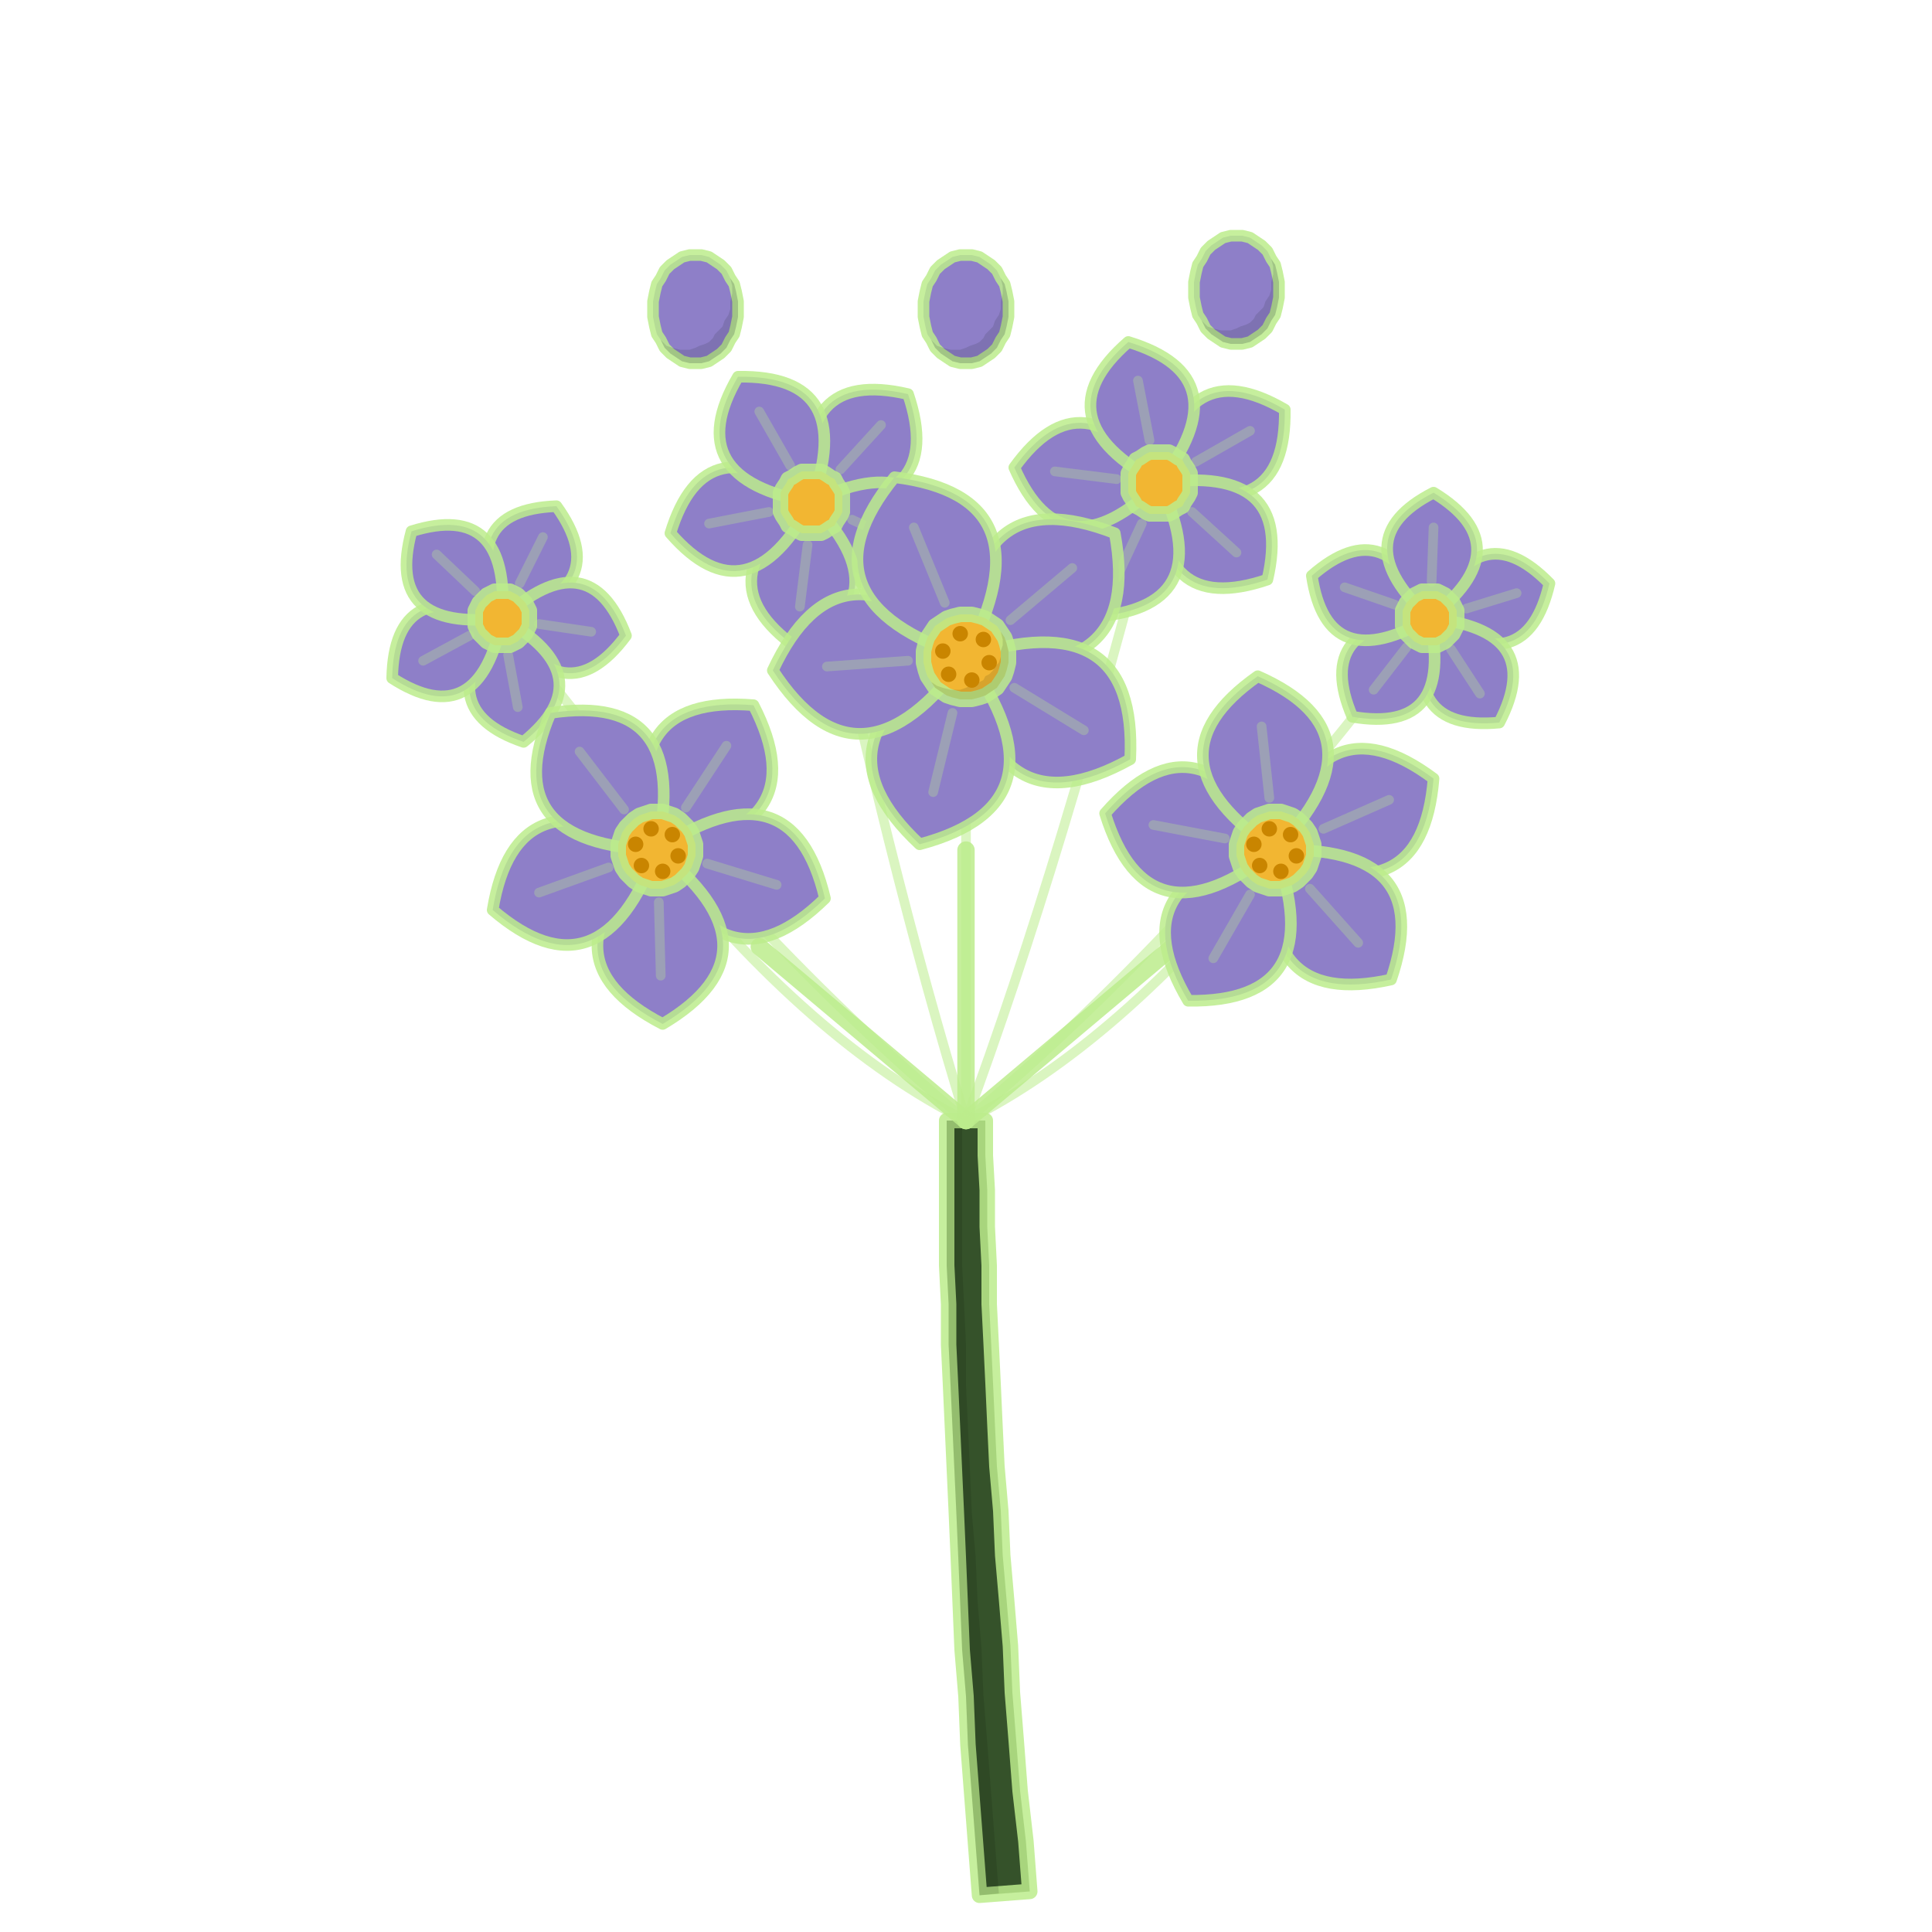
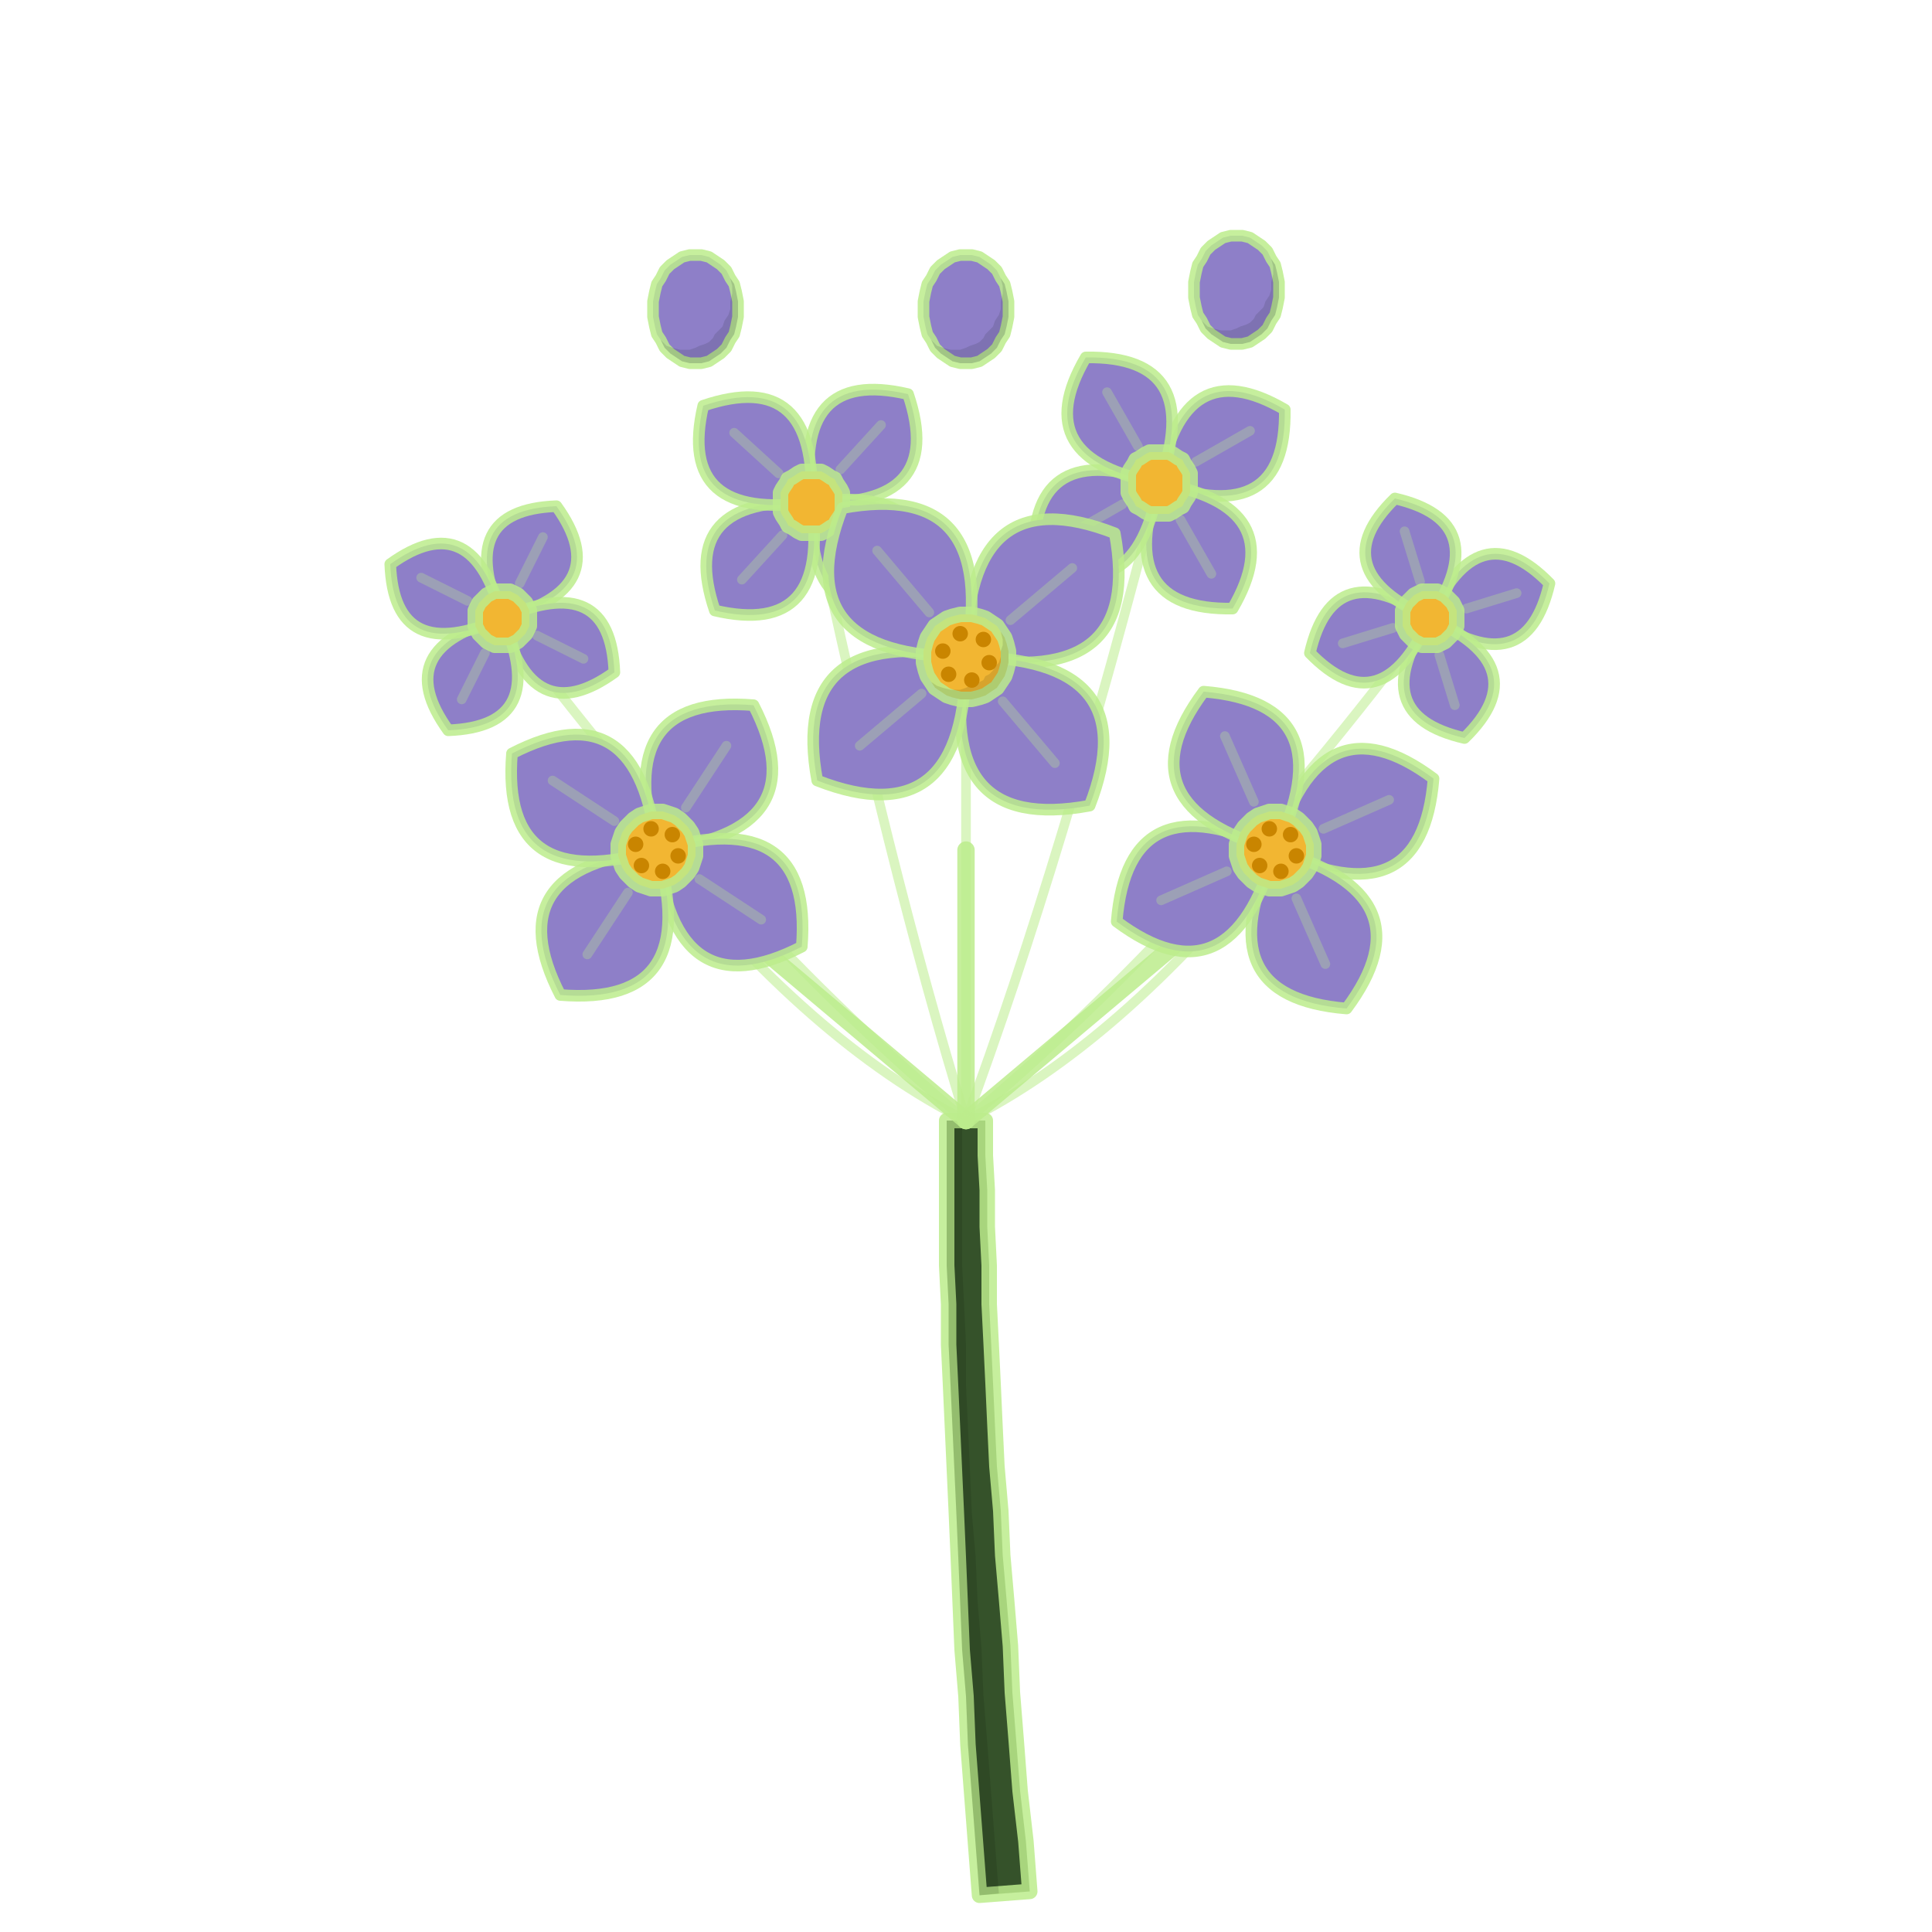
<svg xmlns="http://www.w3.org/2000/svg" width="100" height="100" viewBox="0 0 100 100">
  <g stroke-linecap="round" stroke-linejoin="round">
    <path d="M53.3,97.9 L53.1,95.3 L52.8,92.7 L52.6,90.1 L52.4,87.6 L52.3,85.2 L52.1,82.8 L51.9,80.5 L51.8,78.2 L51.6,75.9 L51.5,73.8 L51.4,71.6 L51.3,69.5 L51.2,67.5 L51.2,65.5 L51.1,63.5 L51.1,61.6 L51,59.8 L51,58 L49,58 L49,59.8 L49,61.7 L49,63.6 L49,65.5 L49.1,67.5 L49.1,69.6 L49.2,71.7 L49.3,73.9 L49.4,76.1 L49.5,78.3 L49.6,80.6 L49.7,83 L49.8,85.4 L50,87.8 L50.1,90.3 L50.3,92.9 L50.5,95.5 L50.7,98.1 Z" fill="#35522A" stroke="#BCEC8C" stroke-width="0.8" stroke-opacity="0.85" />
    <path d="M50.7,98.1 L50.5,95.5 L50.3,92.9 L50.1,90.3 L50,87.8 L49.8,85.4 L49.7,83 L49.6,80.6 L49.5,78.3 L49.4,76.1 L49.3,73.9 L49.2,71.7 L49.1,69.6 L49.1,67.5 L49,65.5 L49,63.6 L49,61.7 L49,59.8 L49,58 L49.8,58 L49.8,59.8 L49.8,61.7 L49.8,63.6 L49.8,65.5 L49.9,67.5 L50,69.6 L50,71.7 L50.1,73.8 L50.2,76 L50.3,78.3 L50.5,80.6 L50.6,82.9 L50.8,85.3 L50.9,87.7 L51.1,90.2 L51.3,92.8 L51.5,95.4 L51.7,98 Z" fill="#020A06" fill-opacity="0.12" stroke="none" />
    <path d="M50,58 L39.3,49" fill="none" stroke="#BCEC8C" stroke-width="0.9" stroke-opacity="0.85" />
    <path d="M50,58 L50,44" fill="none" stroke="#BCEC8C" stroke-width="0.9" stroke-opacity="0.85" />
    <path d="M50,58 L60.7,49" fill="none" stroke="#BCEC8C" stroke-width="0.9" stroke-opacity="0.85" />
    <path d="M50,58 Q55,44.5 60,25" fill="none" stroke="#BCEC8C" stroke-width="0.5" stroke-opacity="0.55" />
    <path d="M60,25 Q66.6,27.4 66.5,21.2 Q61.2,18.1 60,25 Z" fill="#8E7FC8" stroke="#BCEC8C" stroke-width="0.6" stroke-opacity="0.85" />
    <path d="M61.9,23.9 L64.7,22.3" fill="none" stroke="#BCEC8C" stroke-width="0.5" stroke-opacity="0.3" />
-     <path d="M60,25 Q59.7,32 65.6,30 Q67,24 60,25 Z" fill="#8E7FC8" stroke="#BCEC8C" stroke-width="0.6" stroke-opacity="0.85" />
-     <path d="M61.7,26.5 L64,28.6" fill="none" stroke="#BCEC8C" stroke-width="0.5" stroke-opacity="0.3" />
-     <path d="M60,25 Q53.2,26.9 56.9,31.9 Q63.1,31.3 60,25 Z" fill="#8E7FC8" stroke="#BCEC8C" stroke-width="0.6" stroke-opacity="0.85" />
-     <path d="M59.1,27.1 L57.8,29.9" fill="none" stroke="#BCEC8C" stroke-width="0.5" stroke-opacity="0.3" />
-     <path d="M60,25 Q56.1,19.2 52.5,24.2 Q55,29.9 60,25 Z" fill="#8E7FC8" stroke="#BCEC8C" stroke-width="0.6" stroke-opacity="0.85" />
-     <path d="M57.8,24.8 L54.6,24.4" fill="none" stroke="#BCEC8C" stroke-width="0.5" stroke-opacity="0.3" />
-     <path d="M60,25 Q64.3,19.5 58.4,17.7 Q53.8,21.7 60,25 Z" fill="#8E7FC8" stroke="#BCEC8C" stroke-width="0.6" stroke-opacity="0.85" />
-     <path d="M59.5,22.8 L58.9,19.7" fill="none" stroke="#BCEC8C" stroke-width="0.5" stroke-opacity="0.3" />
+     <path d="M60,25 Q57.6,31.6 63.8,31.5 Q66.9,26.2 60,25 Z" fill="#8E7FC8" stroke="#BCEC8C" stroke-width="0.6" stroke-opacity="0.85" />
+     <path d="M61.1,26.9 L62.7,29.7" fill="none" stroke="#BCEC8C" stroke-width="0.5" stroke-opacity="0.3" />
+     <path d="M60,25 Q53.4,22.6 53.5,28.8 Q58.8,31.9 60,25 Z" fill="#8E7FC8" stroke="#BCEC8C" stroke-width="0.6" stroke-opacity="0.85" />
+     <path d="M58.1,26.1 L55.3,27.7" fill="none" stroke="#BCEC8C" stroke-width="0.5" stroke-opacity="0.3" />
+     <path d="M60,25 Q62.4,18.4 56.2,18.5 Q53.1,23.8 60,25 Z" fill="#8E7FC8" stroke="#BCEC8C" stroke-width="0.6" stroke-opacity="0.85" />
+     <path d="M58.9,23.1 L57.3,20.3" fill="none" stroke="#BCEC8C" stroke-width="0.5" stroke-opacity="0.3" />
    <path d="M61.6,25 L61.6,25.3 L61.6,25.5 L61.5,25.7 L61.3,26 L61.2,26.2 L61,26.3 L60.7,26.5 L60.5,26.6 L60.3,26.6 L60,26.6 L59.7,26.6 L59.5,26.6 L59.3,26.5 L59,26.3 L58.8,26.2 L58.7,26 L58.5,25.7 L58.4,25.5 L58.4,25.3 L58.4,25 L58.4,24.7 L58.4,24.5 L58.5,24.3 L58.7,24 L58.8,23.8 L59,23.7 L59.3,23.5 L59.5,23.4 L59.7,23.4 L60,23.4 L60.3,23.4 L60.5,23.4 L60.7,23.5 L61,23.7 L61.2,23.8 L61.3,24 L61.5,24.3 L61.6,24.5 L61.6,24.7 Z" fill="#F2B632" stroke="#BCEC8C" stroke-width="0.8" stroke-opacity="0.85" />
    <path d="M50,58 Q46,45 42,26" fill="none" stroke="#BCEC8C" stroke-width="0.5" stroke-opacity="0.55" />
    <path d="M42,26 Q49,26.3 47,20.4 Q41,19 42,26 Z" fill="#8E7FC8" stroke="#BCEC8C" stroke-width="0.6" stroke-opacity="0.85" />
    <path d="M43.5,24.3 L45.6,22" fill="none" stroke="#BCEC8C" stroke-width="0.5" stroke-opacity="0.3" />
-     <path d="M42,26 Q43.9,32.8 48.9,29.1 Q48.3,22.9 42,26 Z" fill="#8E7FC8" stroke="#BCEC8C" stroke-width="0.6" stroke-opacity="0.85" />
-     <path d="M44.1,26.9 L46.9,28.2" fill="none" stroke="#BCEC8C" stroke-width="0.5" stroke-opacity="0.3" />
-     <path d="M42,26 Q36.2,29.9 41.2,33.5 Q46.9,31 42,26 Z" fill="#8E7FC8" stroke="#BCEC8C" stroke-width="0.6" stroke-opacity="0.85" />
-     <path d="M41.8,28.2 L41.4,31.4" fill="none" stroke="#BCEC8C" stroke-width="0.5" stroke-opacity="0.3" />
-     <path d="M42,26 Q36.5,21.7 34.7,27.6 Q38.7,32.2 42,26 Z" fill="#8E7FC8" stroke="#BCEC8C" stroke-width="0.6" stroke-opacity="0.85" />
-     <path d="M39.8,26.5 L36.7,27.1" fill="none" stroke="#BCEC8C" stroke-width="0.5" stroke-opacity="0.3" />
-     <path d="M42,26 Q44.4,19.4 38.2,19.5 Q35.1,24.8 42,26 Z" fill="#8E7FC8" stroke="#BCEC8C" stroke-width="0.6" stroke-opacity="0.85" />
-     <path d="M40.9,24.1 L39.3,21.3" fill="none" stroke="#BCEC8C" stroke-width="0.5" stroke-opacity="0.3" />
+     <path d="M42,26 Q41.7,33 47.6,31 Q49,25 42,26 Z" fill="#8E7FC8" stroke="#BCEC8C" stroke-width="0.6" stroke-opacity="0.85" />
+     <path d="M43.7,27.5 L46,29.6" fill="none" stroke="#BCEC8C" stroke-width="0.5" stroke-opacity="0.3" />
+     <path d="M42,26 Q35,25.7 37,31.6 Q43,33 42,26 Z" fill="#8E7FC8" stroke="#BCEC8C" stroke-width="0.6" stroke-opacity="0.85" />
+     <path d="M40.5,27.7 L38.4,30" fill="none" stroke="#BCEC8C" stroke-width="0.5" stroke-opacity="0.3" />
+     <path d="M42,26 Q42.3,19 36.4,21 Q35,27 42,26 Z" fill="#8E7FC8" stroke="#BCEC8C" stroke-width="0.6" stroke-opacity="0.85" />
+     <path d="M40.3,24.5 L38,22.4" fill="none" stroke="#BCEC8C" stroke-width="0.5" stroke-opacity="0.3" />
    <path d="M43.6,26 L43.6,26.3 L43.6,26.5 L43.5,26.7 L43.3,27 L43.2,27.2 L43,27.3 L42.7,27.5 L42.5,27.6 L42.3,27.6 L42,27.6 L41.7,27.6 L41.5,27.6 L41.3,27.5 L41,27.3 L40.8,27.2 L40.7,27 L40.5,26.7 L40.4,26.5 L40.4,26.3 L40.4,26 L40.4,25.7 L40.4,25.5 L40.5,25.3 L40.7,25 L40.8,24.8 L41,24.7 L41.3,24.5 L41.5,24.4 L41.7,24.4 L42,24.4 L42.3,24.4 L42.5,24.4 L42.7,24.5 L43,24.7 L43.2,24.8 L43.3,25 L43.5,25.3 L43.6,25.5 L43.6,25.7 Z" fill="#F2B632" stroke="#BCEC8C" stroke-width="0.8" stroke-opacity="0.85" />
    <path d="M50,58 Q38,48 26,32" fill="none" stroke="#BCEC8C" stroke-width="0.5" stroke-opacity="0.55" />
    <path d="M26,32 Q31.9,30.5 28.8,26.2 Q23.5,26.4 26,32 Z" fill="#8E7FC8" stroke="#BCEC8C" stroke-width="0.6" stroke-opacity="0.85" />
    <path d="M26.9,30.2 L28.1,27.8" fill="none" stroke="#BCEC8C" stroke-width="0.5" stroke-opacity="0.3" />
-     <path d="M26,32 Q29.2,37.2 32.4,32.9 Q30.5,27.9 26,32 Z" fill="#8E7FC8" stroke="#BCEC8C" stroke-width="0.6" stroke-opacity="0.85" />
-     <path d="M27.9,32.3 L30.6,32.7" fill="none" stroke="#BCEC8C" stroke-width="0.5" stroke-opacity="0.3" />
-     <path d="M26,32 Q22.1,36.7 27.1,38.4 Q31.3,35 26,32 Z" fill="#8E7FC8" stroke="#BCEC8C" stroke-width="0.6" stroke-opacity="0.85" />
-     <path d="M26.3,33.9 L26.8,36.6" fill="none" stroke="#BCEC8C" stroke-width="0.5" stroke-opacity="0.3" />
-     <path d="M26,32 Q20.4,29.7 20.3,35.1 Q24.8,38 26,32 Z" fill="#8E7FC8" stroke="#BCEC8C" stroke-width="0.6" stroke-opacity="0.85" />
-     <path d="M24.3,32.9 L21.9,34.2" fill="none" stroke="#BCEC8C" stroke-width="0.5" stroke-opacity="0.3" />
-     <path d="M26,32 Q26.4,25.9 21.3,27.5 Q19.9,32.7 26,32 Z" fill="#8E7FC8" stroke="#BCEC8C" stroke-width="0.6" stroke-opacity="0.85" />
-     <path d="M24.6,30.6 L22.6,28.7" fill="none" stroke="#BCEC8C" stroke-width="0.5" stroke-opacity="0.3" />
+     <path d="M26,32 Q27.5,37.9 31.8,34.8 Q31.6,29.5 26,32 Z" fill="#8E7FC8" stroke="#BCEC8C" stroke-width="0.6" stroke-opacity="0.85" />
+     <path d="M27.8,32.9 L30.2,34.1" fill="none" stroke="#BCEC8C" stroke-width="0.5" stroke-opacity="0.3" />
+     <path d="M26,32 Q20.1,33.5 23.2,37.8 Q28.5,37.6 26,32 Z" fill="#8E7FC8" stroke="#BCEC8C" stroke-width="0.6" stroke-opacity="0.85" />
+     <path d="M25.1,33.8 L23.9,36.2" fill="none" stroke="#BCEC8C" stroke-width="0.5" stroke-opacity="0.3" />
+     <path d="M26,32 Q24.5,26.1 20.2,29.2 Q20.4,34.5 26,32 Z" fill="#8E7FC8" stroke="#BCEC8C" stroke-width="0.6" stroke-opacity="0.85" />
+     <path d="M24.2,31.1 L21.8,29.9" fill="none" stroke="#BCEC8C" stroke-width="0.5" stroke-opacity="0.3" />
    <path d="M27.4,32 L27.4,32.2 L27.4,32.4 L27.3,32.6 L27.2,32.8 L27,33 L26.8,33.2 L26.6,33.3 L26.4,33.4 L26.2,33.4 L26,33.4 L25.8,33.4 L25.6,33.4 L25.4,33.3 L25.2,33.2 L25,33 L24.8,32.8 L24.7,32.6 L24.6,32.4 L24.6,32.2 L24.6,32 L24.6,31.8 L24.6,31.6 L24.7,31.4 L24.8,31.2 L25,31 L25.2,30.8 L25.4,30.7 L25.6,30.6 L25.8,30.6 L26,30.6 L26.2,30.6 L26.4,30.6 L26.6,30.7 L26.8,30.8 L27,31 L27.2,31.2 L27.3,31.4 L27.4,31.6 L27.4,31.8 Z" fill="#F2B632" stroke="#BCEC8C" stroke-width="0.8" stroke-opacity="0.85" />
    <path d="M50,58 Q62,48 74,32" fill="none" stroke="#BCEC8C" stroke-width="0.5" stroke-opacity="0.55" />
    <path d="M74,32 Q79,35.4 80.2,30.2 Q76.5,26.4 74,32 Z" fill="#8E7FC8" stroke="#BCEC8C" stroke-width="0.6" stroke-opacity="0.85" />
    <path d="M75.9,31.5 L78.5,30.7" fill="none" stroke="#BCEC8C" stroke-width="0.5" stroke-opacity="0.3" />
-     <path d="M74,32 Q72.3,37.9 77.6,37.4 Q80.1,32.6 74,32 Z" fill="#8E7FC8" stroke="#BCEC8C" stroke-width="0.6" stroke-opacity="0.85" />
-     <path d="M75.1,33.6 L76.6,35.9" fill="none" stroke="#BCEC8C" stroke-width="0.5" stroke-opacity="0.3" />
-     <path d="M74,32 Q67.9,32.2 70,37.1 Q75.3,38 74,32 Z" fill="#8E7FC8" stroke="#BCEC8C" stroke-width="0.6" stroke-opacity="0.85" />
-     <path d="M72.8,33.5 L71.1,35.7" fill="none" stroke="#BCEC8C" stroke-width="0.5" stroke-opacity="0.3" />
-     <path d="M74,32 Q71.9,26.3 67.9,29.8 Q68.7,35.1 74,32 Z" fill="#8E7FC8" stroke="#BCEC8C" stroke-width="0.6" stroke-opacity="0.85" />
-     <path d="M72.2,31.3 L69.6,30.4" fill="none" stroke="#BCEC8C" stroke-width="0.5" stroke-opacity="0.3" />
-     <path d="M74,32 Q78.8,28.3 74.2,25.5 Q69.5,27.9 74,32 Z" fill="#8E7FC8" stroke="#BCEC8C" stroke-width="0.6" stroke-opacity="0.85" />
-     <path d="M74.1,30.1 L74.2,27.3" fill="none" stroke="#BCEC8C" stroke-width="0.5" stroke-opacity="0.3" />
+     <path d="M74,32 Q70.6,37 75.8,38.2 Q79.6,34.5 74,32 Z" fill="#8E7FC8" stroke="#BCEC8C" stroke-width="0.6" stroke-opacity="0.85" />
+     <path d="M74.5,33.9 L75.3,36.5" fill="none" stroke="#BCEC8C" stroke-width="0.5" stroke-opacity="0.3" />
+     <path d="M74,32 Q69,28.6 67.8,33.8 Q71.5,37.6 74,32 Z" fill="#8E7FC8" stroke="#BCEC8C" stroke-width="0.6" stroke-opacity="0.85" />
+     <path d="M72.1,32.5 L69.5,33.3" fill="none" stroke="#BCEC8C" stroke-width="0.5" stroke-opacity="0.3" />
+     <path d="M74,32 Q77.4,27 72.2,25.8 Q68.4,29.5 74,32 Z" fill="#8E7FC8" stroke="#BCEC8C" stroke-width="0.6" stroke-opacity="0.85" />
+     <path d="M73.5,30.1 L72.7,27.5" fill="none" stroke="#BCEC8C" stroke-width="0.5" stroke-opacity="0.3" />
    <path d="M75.4,32 L75.4,32.2 L75.4,32.4 L75.3,32.6 L75.2,32.8 L75,33 L74.8,33.2 L74.6,33.3 L74.4,33.4 L74.2,33.4 L74,33.4 L73.8,33.4 L73.6,33.4 L73.4,33.3 L73.2,33.2 L73,33 L72.8,32.8 L72.7,32.6 L72.6,32.4 L72.6,32.2 L72.6,32 L72.6,31.8 L72.6,31.6 L72.7,31.4 L72.8,31.2 L73,31 L73.2,30.8 L73.4,30.7 L73.6,30.6 L73.8,30.6 L74,30.6 L74.2,30.6 L74.4,30.6 L74.6,30.7 L74.8,30.8 L75,31 L75.2,31.2 L75.3,31.4 L75.4,31.6 L75.4,31.8 Z" fill="#F2B632" stroke="#BCEC8C" stroke-width="0.8" stroke-opacity="0.85" />
    <path d="M50,58 Q50,49 50,34" fill="none" stroke="#BCEC8C" stroke-width="0.5" stroke-opacity="0.55" />
    <path d="M50,34 Q59.2,35.7 57.7,27.6 Q50,24.6 50,34 Z" fill="#8E7FC8" stroke="#BCEC8C" stroke-width="0.6" stroke-opacity="0.85" />
    <path d="M52.3,32.1 L55.5,29.4" fill="none" stroke="#BCEC8C" stroke-width="0.5" stroke-opacity="0.3" />
-     <path d="M50,34 Q51.3,43.3 58.5,39.3 Q58.9,31.1 50,34 Z" fill="#8E7FC8" stroke="#BCEC8C" stroke-width="0.6" stroke-opacity="0.85" />
-     <path d="M52.5,35.6 L56.1,37.8" fill="none" stroke="#BCEC8C" stroke-width="0.5" stroke-opacity="0.3" />
-     <path d="M50,34 Q41.6,38.1 47.6,43.7 Q55.5,41.6 50,34 Z" fill="#8E7FC8" stroke="#BCEC8C" stroke-width="0.6" stroke-opacity="0.85" />
-     <path d="M49.3,36.9 L48.3,41" fill="none" stroke="#BCEC8C" stroke-width="0.5" stroke-opacity="0.3" />
-     <path d="M50,34 Q43.5,27.2 40,34.7 Q44.5,41.6 50,34 Z" fill="#8E7FC8" stroke="#BCEC8C" stroke-width="0.6" stroke-opacity="0.85" />
-     <path d="M47,34.2 L42.8,34.5" fill="none" stroke="#BCEC8C" stroke-width="0.5" stroke-opacity="0.3" />
-     <path d="M50,34 Q54.4,25.7 46.3,24.7 Q41.1,31.1 50,34 Z" fill="#8E7FC8" stroke="#BCEC8C" stroke-width="0.6" stroke-opacity="0.85" />
-     <path d="M48.9,31.2 L47.3,27.3" fill="none" stroke="#BCEC8C" stroke-width="0.5" stroke-opacity="0.3" />
+     <path d="M50,34 Q48.3,43.2 56.4,41.7 Q59.4,34 50,34 Z" fill="#8E7FC8" stroke="#BCEC8C" stroke-width="0.6" stroke-opacity="0.85" />
+     <path d="M51.9,36.3 L54.6,39.5" fill="none" stroke="#BCEC8C" stroke-width="0.5" stroke-opacity="0.3" />
+     <path d="M50,34 Q40.8,32.3 42.3,40.4 Q50,43.4 50,34 Z" fill="#8E7FC8" stroke="#BCEC8C" stroke-width="0.6" stroke-opacity="0.85" />
+     <path d="M47.7,35.9 L44.5,38.6" fill="none" stroke="#BCEC8C" stroke-width="0.5" stroke-opacity="0.3" />
+     <path d="M50,34 Q51.7,24.8 43.6,26.3 Q40.6,34 50,34 Z" fill="#8E7FC8" stroke="#BCEC8C" stroke-width="0.6" stroke-opacity="0.85" />
+     <path d="M48.1,31.7 L45.4,28.5" fill="none" stroke="#BCEC8C" stroke-width="0.5" stroke-opacity="0.3" />
    <path d="M52.2,34 L52.2,34.3 L52.1,34.7 L52,35 L51.8,35.3 L51.6,35.6 L51.3,35.8 L51,36 L50.7,36.1 L50.3,36.2 L50,36.2 L49.7,36.2 L49.3,36.1 L49,36 L48.7,35.8 L48.4,35.6 L48.2,35.3 L48,35 L47.9,34.7 L47.8,34.3 L47.8,34 L47.8,33.7 L47.9,33.3 L48,33 L48.2,32.7 L48.4,32.4 L48.7,32.2 L49,32 L49.3,31.9 L49.7,31.8 L50,31.8 L50.3,31.8 L50.7,31.9 L51,32 L51.3,32.2 L51.6,32.4 L51.8,32.7 L52,33 L52.1,33.3 L52.2,33.7 Z" fill="#F2B632" stroke="#BCEC8C" stroke-width="0.8" stroke-opacity="0.85" />
    <path d="M51.8,32.7 L52,33 L52.1,33.3 L52.2,33.7 L52.2,34 L52.2,34.3 L52.1,34.7 L52,35 L51.8,35.3 L51.6,35.6 L51.3,35.8 L51,36 L50.7,36.1 L50.3,36.2 L50,36.2 L49.7,36.2 L49.3,36.1 L49,36 L48.7,35.8 L48.4,35.6 L48.2,35.3 L48.2,35.3 L48.5,35.5 L48.8,35.6 L49.2,35.7 L49.5,35.7 L49.7,35.7 L50,35.6 L50.2,35.5 L50.5,35.4 L50.7,35.3 L50.9,35.2 L51,35 L51.2,34.9 L51.4,34.7 L51.5,34.5 L51.7,34.3 L51.8,34 L51.8,33.7 L51.9,33.4 L51.9,33.1 L51.8,32.7 Z" fill="#020A06" fill-opacity="0.11" stroke="none" />
    <circle cx="51.2" cy="34.3" r="0.4" fill="#C98500" />
    <circle cx="50.3" cy="35.2" r="0.4" fill="#C98500" />
    <circle cx="49.1" cy="34.9" r="0.4" fill="#C98500" />
    <circle cx="48.8" cy="33.7" r="0.4" fill="#C98500" />
    <circle cx="49.7" cy="32.8" r="0.4" fill="#C98500" />
    <circle cx="50.9" cy="33.1" r="0.4" fill="#C98500" />
    <path d="M50,58 Q42,54 34,44" fill="none" stroke="#BCEC8C" stroke-width="0.5" stroke-opacity="0.55" />
    <path d="M34,44 Q42.4,43.1 39,36.5 Q31.6,35.9 34,44 Z" fill="#8E7FC8" stroke="#BCEC8C" stroke-width="0.6" stroke-opacity="0.85" />
    <path d="M35.5,41.8 L37.6,38.6" fill="none" stroke="#BCEC8C" stroke-width="0.5" stroke-opacity="0.3" />
-     <path d="M34,44 Q37.4,51.7 42.7,46.5 Q41,39.3 34,44 Z" fill="#8E7FC8" stroke="#BCEC8C" stroke-width="0.6" stroke-opacity="0.85" />
-     <path d="M36.6,44.7 L40.2,45.8" fill="none" stroke="#BCEC8C" stroke-width="0.5" stroke-opacity="0.3" />
-     <path d="M34,44 Q27.7,49.6 34.3,53 Q40.7,49.2 34,44 Z" fill="#8E7FC8" stroke="#BCEC8C" stroke-width="0.6" stroke-opacity="0.85" />
-     <path d="M34.1,46.7 L34.2,50.5" fill="none" stroke="#BCEC8C" stroke-width="0.5" stroke-opacity="0.3" />
-     <path d="M34,44 Q26.7,39.8 25.5,47.1 Q31.1,51.9 34,44 Z" fill="#8E7FC8" stroke="#BCEC8C" stroke-width="0.6" stroke-opacity="0.85" />
-     <path d="M31.5,44.9 L27.9,46.2" fill="none" stroke="#BCEC8C" stroke-width="0.5" stroke-opacity="0.3" />
-     <path d="M34,44 Q35.8,35.8 28.5,36.9 Q25.6,43.7 34,44 Z" fill="#8E7FC8" stroke="#BCEC8C" stroke-width="0.6" stroke-opacity="0.85" />
-     <path d="M32.3,41.9 L30,38.9" fill="none" stroke="#BCEC8C" stroke-width="0.5" stroke-opacity="0.3" />
+     <path d="M34,44 Q34.9,52.4 41.5,49 Q42.1,41.6 34,44 Z" fill="#8E7FC8" stroke="#BCEC8C" stroke-width="0.6" stroke-opacity="0.85" />
+     <path d="M36.2,45.5 L39.4,47.6" fill="none" stroke="#BCEC8C" stroke-width="0.5" stroke-opacity="0.3" />
+     <path d="M34,44 Q25.6,44.9 29,51.5 Q36.4,52.1 34,44 Z" fill="#8E7FC8" stroke="#BCEC8C" stroke-width="0.6" stroke-opacity="0.85" />
+     <path d="M32.5,46.2 L30.4,49.4" fill="none" stroke="#BCEC8C" stroke-width="0.5" stroke-opacity="0.3" />
+     <path d="M34,44 Q33.1,35.6 26.5,39 Q25.9,46.4 34,44 Z" fill="#8E7FC8" stroke="#BCEC8C" stroke-width="0.6" stroke-opacity="0.85" />
+     <path d="M31.8,42.5 L28.6,40.4" fill="none" stroke="#BCEC8C" stroke-width="0.5" stroke-opacity="0.3" />
    <path d="M36,44 L36,44.3 L35.9,44.6 L35.8,44.9 L35.6,45.2 L35.4,45.4 L35.2,45.6 L34.9,45.8 L34.6,45.9 L34.3,46 L34,46 L33.7,46 L33.4,45.9 L33.1,45.8 L32.8,45.6 L32.6,45.4 L32.4,45.2 L32.2,44.9 L32.1,44.6 L32,44.3 L32,44 L32,43.7 L32.1,43.4 L32.2,43.1 L32.4,42.8 L32.6,42.6 L32.8,42.4 L33.1,42.2 L33.4,42.1 L33.7,42 L34,42 L34.3,42 L34.6,42.1 L34.9,42.2 L35.2,42.4 L35.4,42.6 L35.6,42.8 L35.8,43.1 L35.9,43.4 L36,43.7 Z" fill="#F2B632" stroke="#BCEC8C" stroke-width="0.8" stroke-opacity="0.85" />
    <circle cx="35.1" cy="44.3" r="0.4" fill="#C98500" />
    <circle cx="34.3" cy="45.1" r="0.4" fill="#C98500" />
    <circle cx="33.2" cy="44.8" r="0.4" fill="#C98500" />
    <circle cx="32.9" cy="43.7" r="0.4" fill="#C98500" />
    <circle cx="33.7" cy="42.9" r="0.4" fill="#C98500" />
    <circle cx="34.8" cy="43.2" r="0.4" fill="#C98500" />
    <path d="M50,58 Q58,54 66,44" fill="none" stroke="#BCEC8C" stroke-width="0.5" stroke-opacity="0.55" />
    <path d="M66,44 Q73.6,47.7 74.2,40.3 Q68.3,35.9 66,44 Z" fill="#8E7FC8" stroke="#BCEC8C" stroke-width="0.6" stroke-opacity="0.85" />
    <path d="M68.5,42.9 L71.9,41.4" fill="none" stroke="#BCEC8C" stroke-width="0.5" stroke-opacity="0.3" />
-     <path d="M66,44 Q64.8,52.3 72,50.7 Q74.4,43.7 66,44 Z" fill="#8E7FC8" stroke="#BCEC8C" stroke-width="0.6" stroke-opacity="0.85" />
-     <path d="M67.8,46 L70.3,48.8" fill="none" stroke="#BCEC8C" stroke-width="0.5" stroke-opacity="0.3" />
-     <path d="M66,44 Q57.7,45.4 61.5,51.8 Q68.9,51.9 66,44 Z" fill="#8E7FC8" stroke="#BCEC8C" stroke-width="0.6" stroke-opacity="0.85" />
-     <path d="M64.7,46.3 L62.8,49.6" fill="none" stroke="#BCEC8C" stroke-width="0.5" stroke-opacity="0.3" />
-     <path d="M66,44 Q62.1,36.5 57.2,42.1 Q59.4,49.2 66,44 Z" fill="#8E7FC8" stroke="#BCEC8C" stroke-width="0.6" stroke-opacity="0.85" />
-     <path d="M63.4,43.4 L59.7,42.7" fill="none" stroke="#BCEC8C" stroke-width="0.5" stroke-opacity="0.3" />
-     <path d="M66,44 Q71.9,38 65.1,35 Q59,39.3 66,44 Z" fill="#8E7FC8" stroke="#BCEC8C" stroke-width="0.6" stroke-opacity="0.85" />
-     <path d="M65.7,41.3 L65.3,37.6" fill="none" stroke="#BCEC8C" stroke-width="0.5" stroke-opacity="0.3" />
+     <path d="M66,44 Q62.3,51.6 69.7,52.2 Q74.1,46.3 66,44 Z" fill="#8E7FC8" stroke="#BCEC8C" stroke-width="0.6" stroke-opacity="0.85" />
+     <path d="M67.1,46.5 L68.6,49.9" fill="none" stroke="#BCEC8C" stroke-width="0.5" stroke-opacity="0.3" />
+     <path d="M66,44 Q58.4,40.3 57.8,47.7 Q63.7,52.1 66,44 Z" fill="#8E7FC8" stroke="#BCEC8C" stroke-width="0.6" stroke-opacity="0.85" />
+     <path d="M63.5,45.1 L60.1,46.6" fill="none" stroke="#BCEC8C" stroke-width="0.5" stroke-opacity="0.3" />
+     <path d="M66,44 Q69.7,36.4 62.3,35.8 Q57.9,41.7 66,44 Z" fill="#8E7FC8" stroke="#BCEC8C" stroke-width="0.6" stroke-opacity="0.85" />
+     <path d="M64.9,41.5 L63.4,38.1" fill="none" stroke="#BCEC8C" stroke-width="0.5" stroke-opacity="0.3" />
    <path d="M68,44 L68,44.3 L67.9,44.6 L67.8,44.9 L67.6,45.2 L67.4,45.4 L67.2,45.6 L66.9,45.8 L66.6,45.9 L66.3,46 L66,46 L65.7,46 L65.4,45.9 L65.1,45.8 L64.8,45.6 L64.6,45.4 L64.4,45.2 L64.2,44.9 L64.1,44.6 L64,44.3 L64,44 L64,43.7 L64.1,43.4 L64.2,43.1 L64.4,42.8 L64.6,42.6 L64.8,42.4 L65.1,42.2 L65.4,42.1 L65.7,42 L66,42 L66.3,42 L66.6,42.1 L66.9,42.2 L67.2,42.4 L67.4,42.6 L67.6,42.8 L67.8,43.1 L67.9,43.4 L68,43.7 Z" fill="#F2B632" stroke="#BCEC8C" stroke-width="0.8" stroke-opacity="0.85" />
    <circle cx="67.1" cy="44.3" r="0.4" fill="#C98500" />
    <circle cx="66.3" cy="45.1" r="0.4" fill="#C98500" />
    <circle cx="65.2" cy="44.8" r="0.4" fill="#C98500" />
    <circle cx="64.9" cy="43.7" r="0.4" fill="#C98500" />
    <circle cx="65.7" cy="42.9" r="0.4" fill="#C98500" />
    <circle cx="66.8" cy="43.2" r="0.4" fill="#C98500" />
    <path d="M52.2,16 L52.2,16.4 L52.1,16.9 L52,17.3 L51.8,17.6 L51.6,18 L51.3,18.3 L51,18.5 L50.7,18.7 L50.3,18.8 L50,18.8 L49.7,18.8 L49.3,18.7 L49,18.5 L48.7,18.3 L48.4,18 L48.2,17.6 L48,17.3 L47.9,16.9 L47.8,16.4 L47.8,16 L47.8,15.6 L47.9,15.1 L48,14.7 L48.2,14.4 L48.4,14 L48.7,13.7 L49,13.5 L49.3,13.3 L49.7,13.2 L50,13.2 L50.3,13.2 L50.7,13.3 L51,13.5 L51.3,13.7 L51.6,14 L51.8,14.4 L52,14.7 L52.1,15.1 L52.2,15.6 Z" fill="#8E7FC8" stroke="#BCEC8C" stroke-width="0.6" stroke-opacity="0.85" />
    <path d="M51.8,14.4 L52,14.7 L52.1,15.1 L52.2,15.6 L52.2,16 L52.2,16.4 L52.1,16.9 L52,17.3 L51.8,17.6 L51.6,18 L51.3,18.3 L51,18.5 L50.7,18.7 L50.3,18.8 L50,18.8 L49.7,18.8 L49.3,18.7 L49,18.5 L48.7,18.3 L48.4,18 L48.2,17.6 L48.2,17.6 L48.5,17.9 L48.8,18 L49.2,18.1 L49.5,18.1 L49.7,18.1 L50,18 L50.2,17.9 L50.5,17.8 L50.7,17.7 L50.9,17.5 L51,17.3 L51.2,17.1 L51.4,16.9 L51.5,16.6 L51.7,16.3 L51.8,16 L51.8,15.6 L51.9,15.2 L51.9,14.8 L51.8,14.4 Z" fill="#020A06" fill-opacity="0.11" stroke="none" />
    <path d="M38.2,16 L38.2,16.4 L38.1,16.9 L38,17.3 L37.8,17.6 L37.6,18 L37.3,18.3 L37,18.5 L36.7,18.7 L36.3,18.8 L36,18.8 L35.7,18.8 L35.3,18.7 L35,18.5 L34.7,18.3 L34.4,18 L34.2,17.6 L34,17.3 L33.9,16.9 L33.8,16.4 L33.8,16 L33.8,15.6 L33.9,15.1 L34,14.7 L34.2,14.4 L34.4,14 L34.7,13.7 L35,13.5 L35.3,13.3 L35.7,13.2 L36,13.2 L36.3,13.2 L36.7,13.3 L37,13.5 L37.3,13.7 L37.6,14 L37.8,14.4 L38,14.7 L38.1,15.1 L38.2,15.6 Z" fill="#8E7FC8" stroke="#BCEC8C" stroke-width="0.6" stroke-opacity="0.85" />
    <path d="M37.8,14.4 L38,14.7 L38.1,15.1 L38.2,15.6 L38.2,16 L38.2,16.4 L38.1,16.9 L38,17.3 L37.8,17.6 L37.6,18 L37.3,18.3 L37,18.5 L36.7,18.7 L36.3,18.8 L36,18.8 L35.7,18.8 L35.3,18.7 L35,18.5 L34.7,18.3 L34.4,18 L34.2,17.6 L34.2,17.6 L34.5,17.9 L34.8,18 L35.2,18.1 L35.5,18.1 L35.7,18.1 L36,18 L36.2,17.9 L36.5,17.8 L36.7,17.7 L36.9,17.5 L37,17.3 L37.2,17.1 L37.4,16.9 L37.5,16.6 L37.7,16.3 L37.8,16 L37.8,15.6 L37.9,15.2 L37.9,14.8 L37.8,14.4 Z" fill="#020A06" fill-opacity="0.11" stroke="none" />
    <path d="M66.2,15 L66.2,15.4 L66.1,15.9 L66,16.3 L65.8,16.6 L65.6,17 L65.3,17.3 L65,17.5 L64.7,17.7 L64.3,17.8 L64,17.8 L63.7,17.8 L63.3,17.7 L63,17.5 L62.7,17.3 L62.4,17 L62.2,16.6 L62,16.3 L61.9,15.9 L61.8,15.4 L61.8,15 L61.8,14.6 L61.9,14.1 L62,13.7 L62.2,13.4 L62.4,13 L62.7,12.7 L63,12.5 L63.3,12.3 L63.7,12.2 L64,12.2 L64.3,12.2 L64.7,12.3 L65,12.5 L65.3,12.7 L65.6,13 L65.8,13.4 L66,13.7 L66.1,14.1 L66.2,14.6 Z" fill="#8E7FC8" stroke="#BCEC8C" stroke-width="0.6" stroke-opacity="0.85" />
    <path d="M65.8,13.4 L66,13.7 L66.1,14.1 L66.2,14.6 L66.2,15 L66.2,15.4 L66.1,15.9 L66,16.3 L65.8,16.6 L65.6,17 L65.3,17.3 L65,17.5 L64.7,17.7 L64.3,17.8 L64,17.8 L63.7,17.8 L63.3,17.7 L63,17.5 L62.7,17.3 L62.4,17 L62.2,16.6 L62.2,16.6 L62.5,16.9 L62.8,17 L63.2,17.1 L63.5,17.1 L63.7,17.1 L64,17 L64.2,16.9 L64.5,16.8 L64.7,16.7 L64.9,16.5 L65,16.3 L65.2,16.1 L65.4,15.9 L65.5,15.6 L65.7,15.3 L65.8,15 L65.8,14.6 L65.9,14.2 L65.9,13.8 L65.8,13.4 Z" fill="#020A06" fill-opacity="0.11" stroke="none" />
  </g>
</svg>
